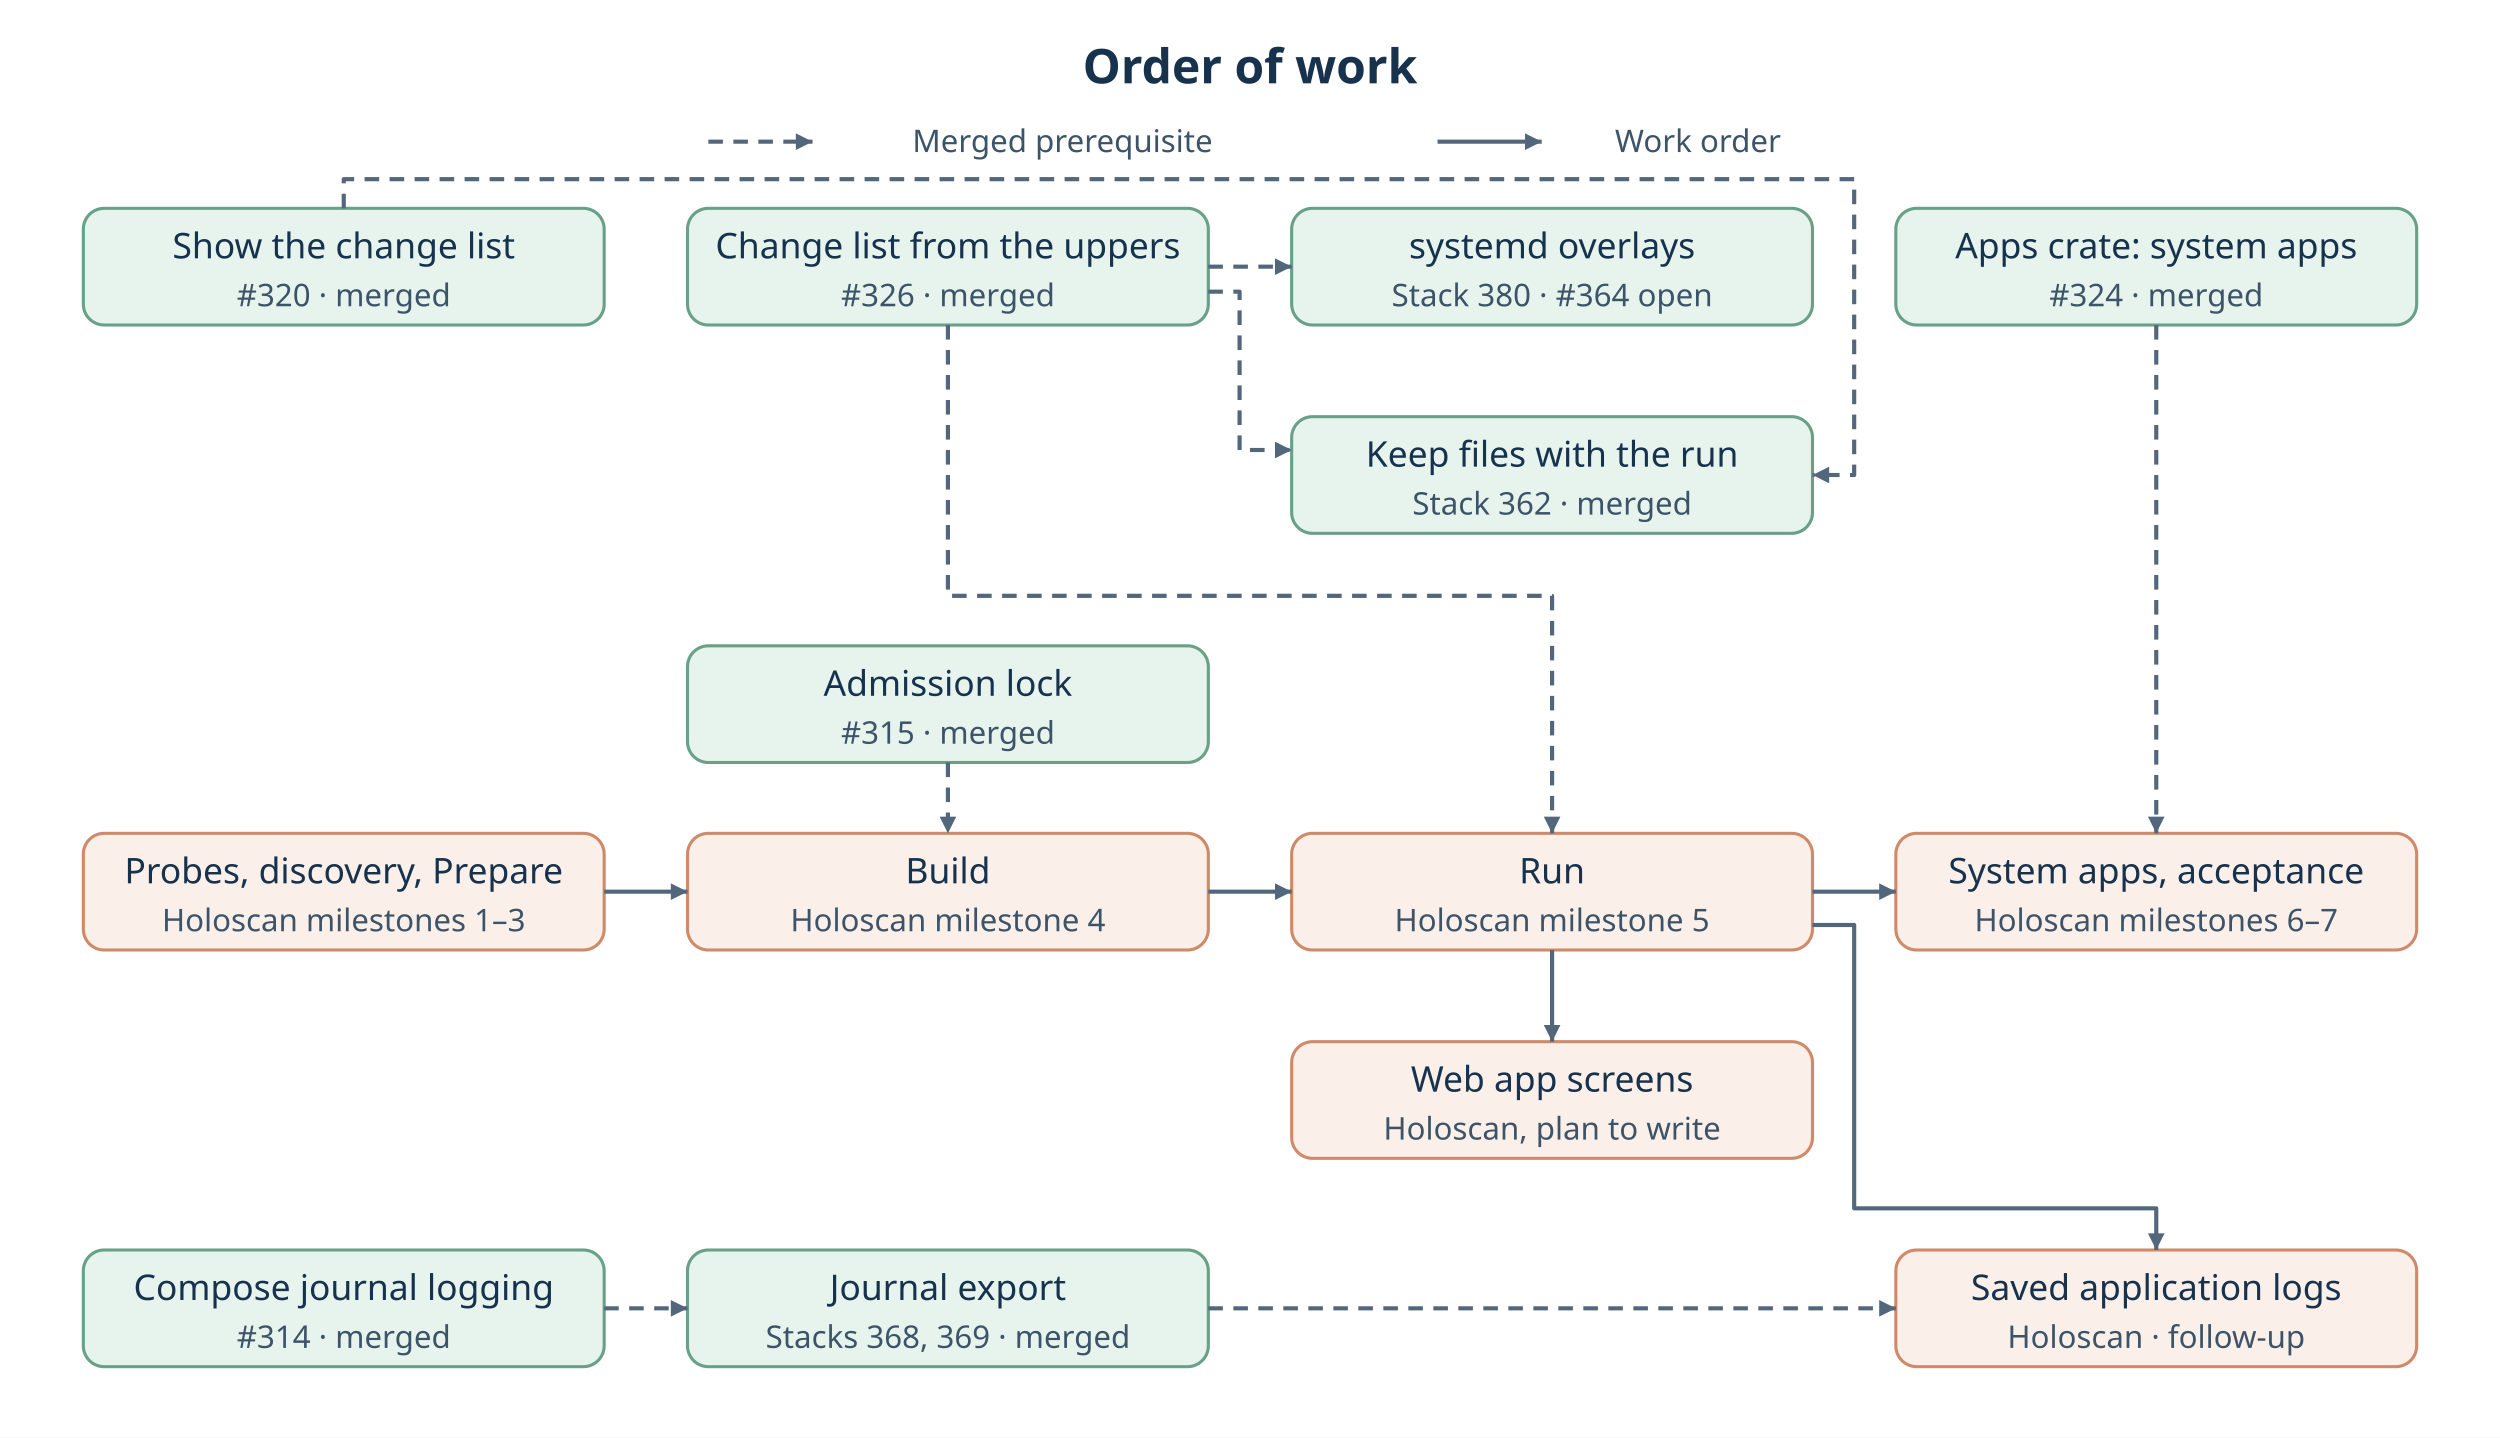
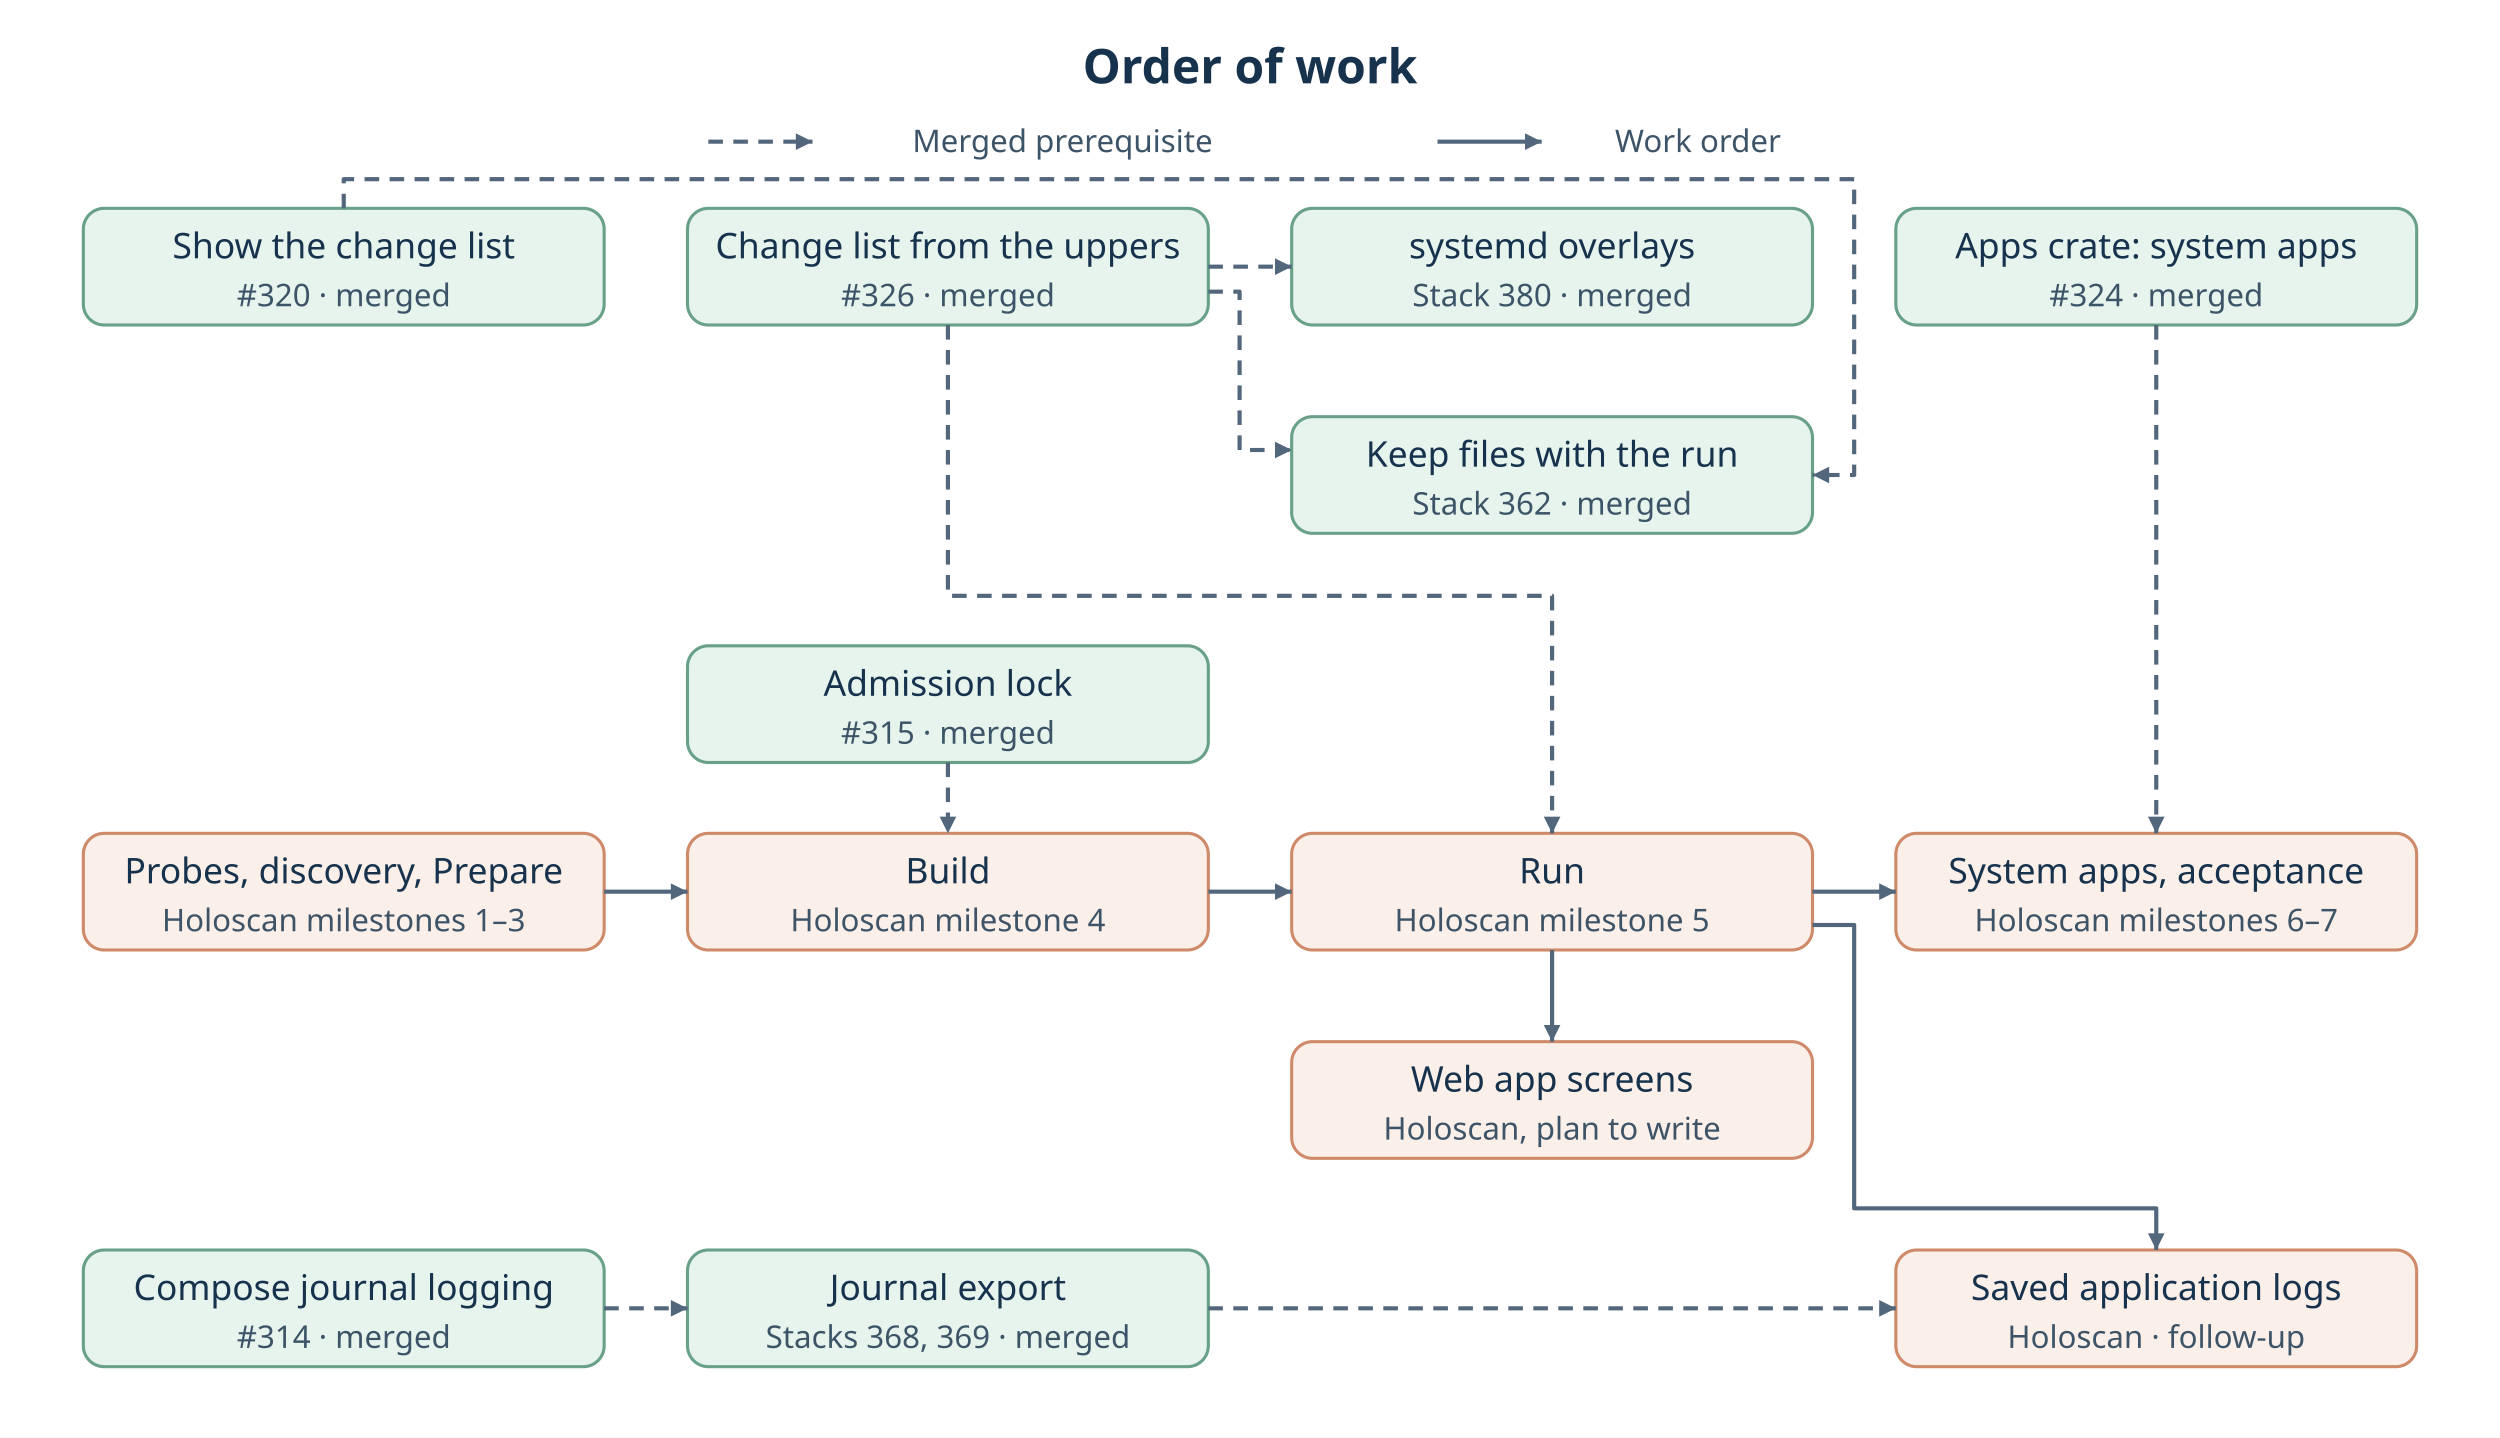
<svg xmlns="http://www.w3.org/2000/svg" width="1200" height="690" viewBox="0 0 1200 690" role="img" aria-labelledby="title desc">
  <defs>
    <marker id="arrow" markerWidth="8" markerHeight="8" refX="8" refY="4" orient="auto" markerUnits="userSpaceOnUse">
      <path d="M0 0 L8 4 L0 8Z" fill="#52677c" />
    </marker>
  </defs>
  <style>text{font:17px sans-serif;fill:#17324d;text-anchor:middle}.title{font-size:23px;font-weight:600}.label{font-size:15px;fill:#3d5468}.base{fill:#f0f6fa;stroke:#8aa4ba;stroke-width:1.5}.overlay{fill:#e7f4ee;stroke:#68a188;stroke-width:1.5}.upper{fill:#fbefe9;stroke:#cf8a6a;stroke-width:1.5}.prerequisite{stroke-dasharray:7 5}.line{fill:none;stroke:#52677c;stroke-width:2;stroke-linejoin:round;marker-end:url(#arrow)}</style>
  <rect width="1200" height="690" fill="white" />
  <text x="600" y="40" class="title">Order of work</text>
  <g aria-label="Arrow key">
    <path d="M340 68 H390" class="line prerequisite" />
    <text x="510" y="73" class="label">Merged prerequisite</text>
    <path d="M690 68 H740" class="line" />
    <text x="815" y="73" class="label">Work order</text>
  </g>
  <g id="report">
    <rect x="40" y="100" width="250" height="56" rx="10" class="overlay" />
    <text x="165" y="124">Show the change list</text>
    <text x="165" y="147" class="label">#320 · merged</text>
  </g>
  <g id="uppers">
    <rect x="330" y="100" width="250" height="56" rx="10" class="overlay" />
    <text x="455" y="124">Change list from the uppers</text>
    <text x="455" y="147" class="label">#326 · merged</text>
  </g>
  <g id="systemd">
    <rect x="620" y="100" width="250" height="56" rx="10" class="overlay" />
    <text x="745" y="124">systemd overlays</text>
-     <text x="745" y="147" class="label">Stack 380 · #364 open</text>
+     <text x="745" y="147" class="label">Stack 380 · merged</text>
  </g>
  <g id="apps">
    <rect x="910" y="100" width="250" height="56" rx="10" class="overlay" />
    <text x="1035" y="124">Apps crate: system apps</text>
    <text x="1035" y="147" class="label">#324 · merged</text>
  </g>
  <g id="keep">
    <rect x="620" y="200" width="250" height="56" rx="10" class="overlay" />
    <text x="745" y="224">Keep files with the run</text>
    <text x="745" y="247" class="label">Stack 362 · merged</text>
  </g>
  <g id="admission">
    <rect x="330" y="310" width="250" height="56" rx="10" class="overlay" />
    <text x="455" y="334">Admission lock</text>
    <text x="455" y="357" class="label">#315 · merged</text>
  </g>
  <g id="prepare">
    <rect x="40" y="400" width="250" height="56" rx="10" class="upper" />
    <text x="165" y="424">Probes, discovery, Prepare</text>
    <text x="165" y="447" class="label">Holoscan milestones 1–3</text>
  </g>
  <g id="build">
    <rect x="330" y="400" width="250" height="56" rx="10" class="upper" />
    <text x="455" y="424">Build</text>
    <text x="455" y="447" class="label">Holoscan milestone 4</text>
  </g>
  <g id="run">
    <rect x="620" y="400" width="250" height="56" rx="10" class="upper" />
    <text x="745" y="424">Run</text>
    <text x="745" y="447" class="label">Holoscan milestone 5</text>
  </g>
  <g id="acceptance">
    <rect x="910" y="400" width="250" height="56" rx="10" class="upper" />
    <text x="1035" y="424">System apps, acceptance</text>
    <text x="1035" y="447" class="label">Holoscan milestones 6–7</text>
  </g>
  <g id="web">
    <rect x="620" y="500" width="250" height="56" rx="10" class="upper" />
    <text x="745" y="524">Web app screens</text>
    <text x="745" y="547" class="label">Holoscan, plan to write</text>
  </g>
  <g id="journal">
    <rect x="40" y="600" width="250" height="56" rx="10" class="overlay" />
    <text x="165" y="624">Compose journal logging</text>
    <text x="165" y="647" class="label">#314 · merged</text>
  </g>
  <g id="export">
    <rect x="330" y="600" width="250" height="56" rx="10" class="overlay" />
    <text x="455" y="624">Journal export</text>
    <text x="455" y="647" class="label">Stacks 368, 369 · merged</text>
  </g>
  <g id="logs">
    <rect x="910" y="600" width="250" height="56" rx="10" class="upper" />
    <text x="1035" y="624">Saved application logs</text>
    <text x="1035" y="647" class="label">Holoscan · follow-up</text>
  </g>
  <path data-from="uppers" data-to="systemd" d="M580 128 H620" class="line prerequisite" />
  <path data-from="report" data-to="keep" d="M165 100 V86 H890 V228 H870" class="line prerequisite" />
  <path data-from="uppers" data-to="keep" d="M580 140 H595 V216 H620" class="line prerequisite" />
  <path data-from="uppers" data-to="run" d="M455 156 V286 H745 V400" class="line prerequisite" />
  <path data-from="admission" data-to="build" d="M455 366 V400" class="line prerequisite" />
  <path data-from="apps" data-to="acceptance" d="M1035 156 V400" class="line prerequisite" />
  <path data-from="journal" data-to="export" d="M290 628 H330" class="line prerequisite" />
  <path data-from="prepare" data-to="build" d="M290 428 H330" class="line" />
  <path data-from="build" data-to="run" d="M580 428 H620" class="line" />
  <path data-from="run" data-to="acceptance" d="M870 428 H910" class="line" />
  <path data-from="run" data-to="web" d="M745 456 V500" class="line" />
  <path data-from="export" data-to="logs" d="M580 628 H910" class="line prerequisite" />
  <path data-from="run" data-to="logs" d="M870 444 H890 V580 H1035 V600" class="line" />
</svg>
